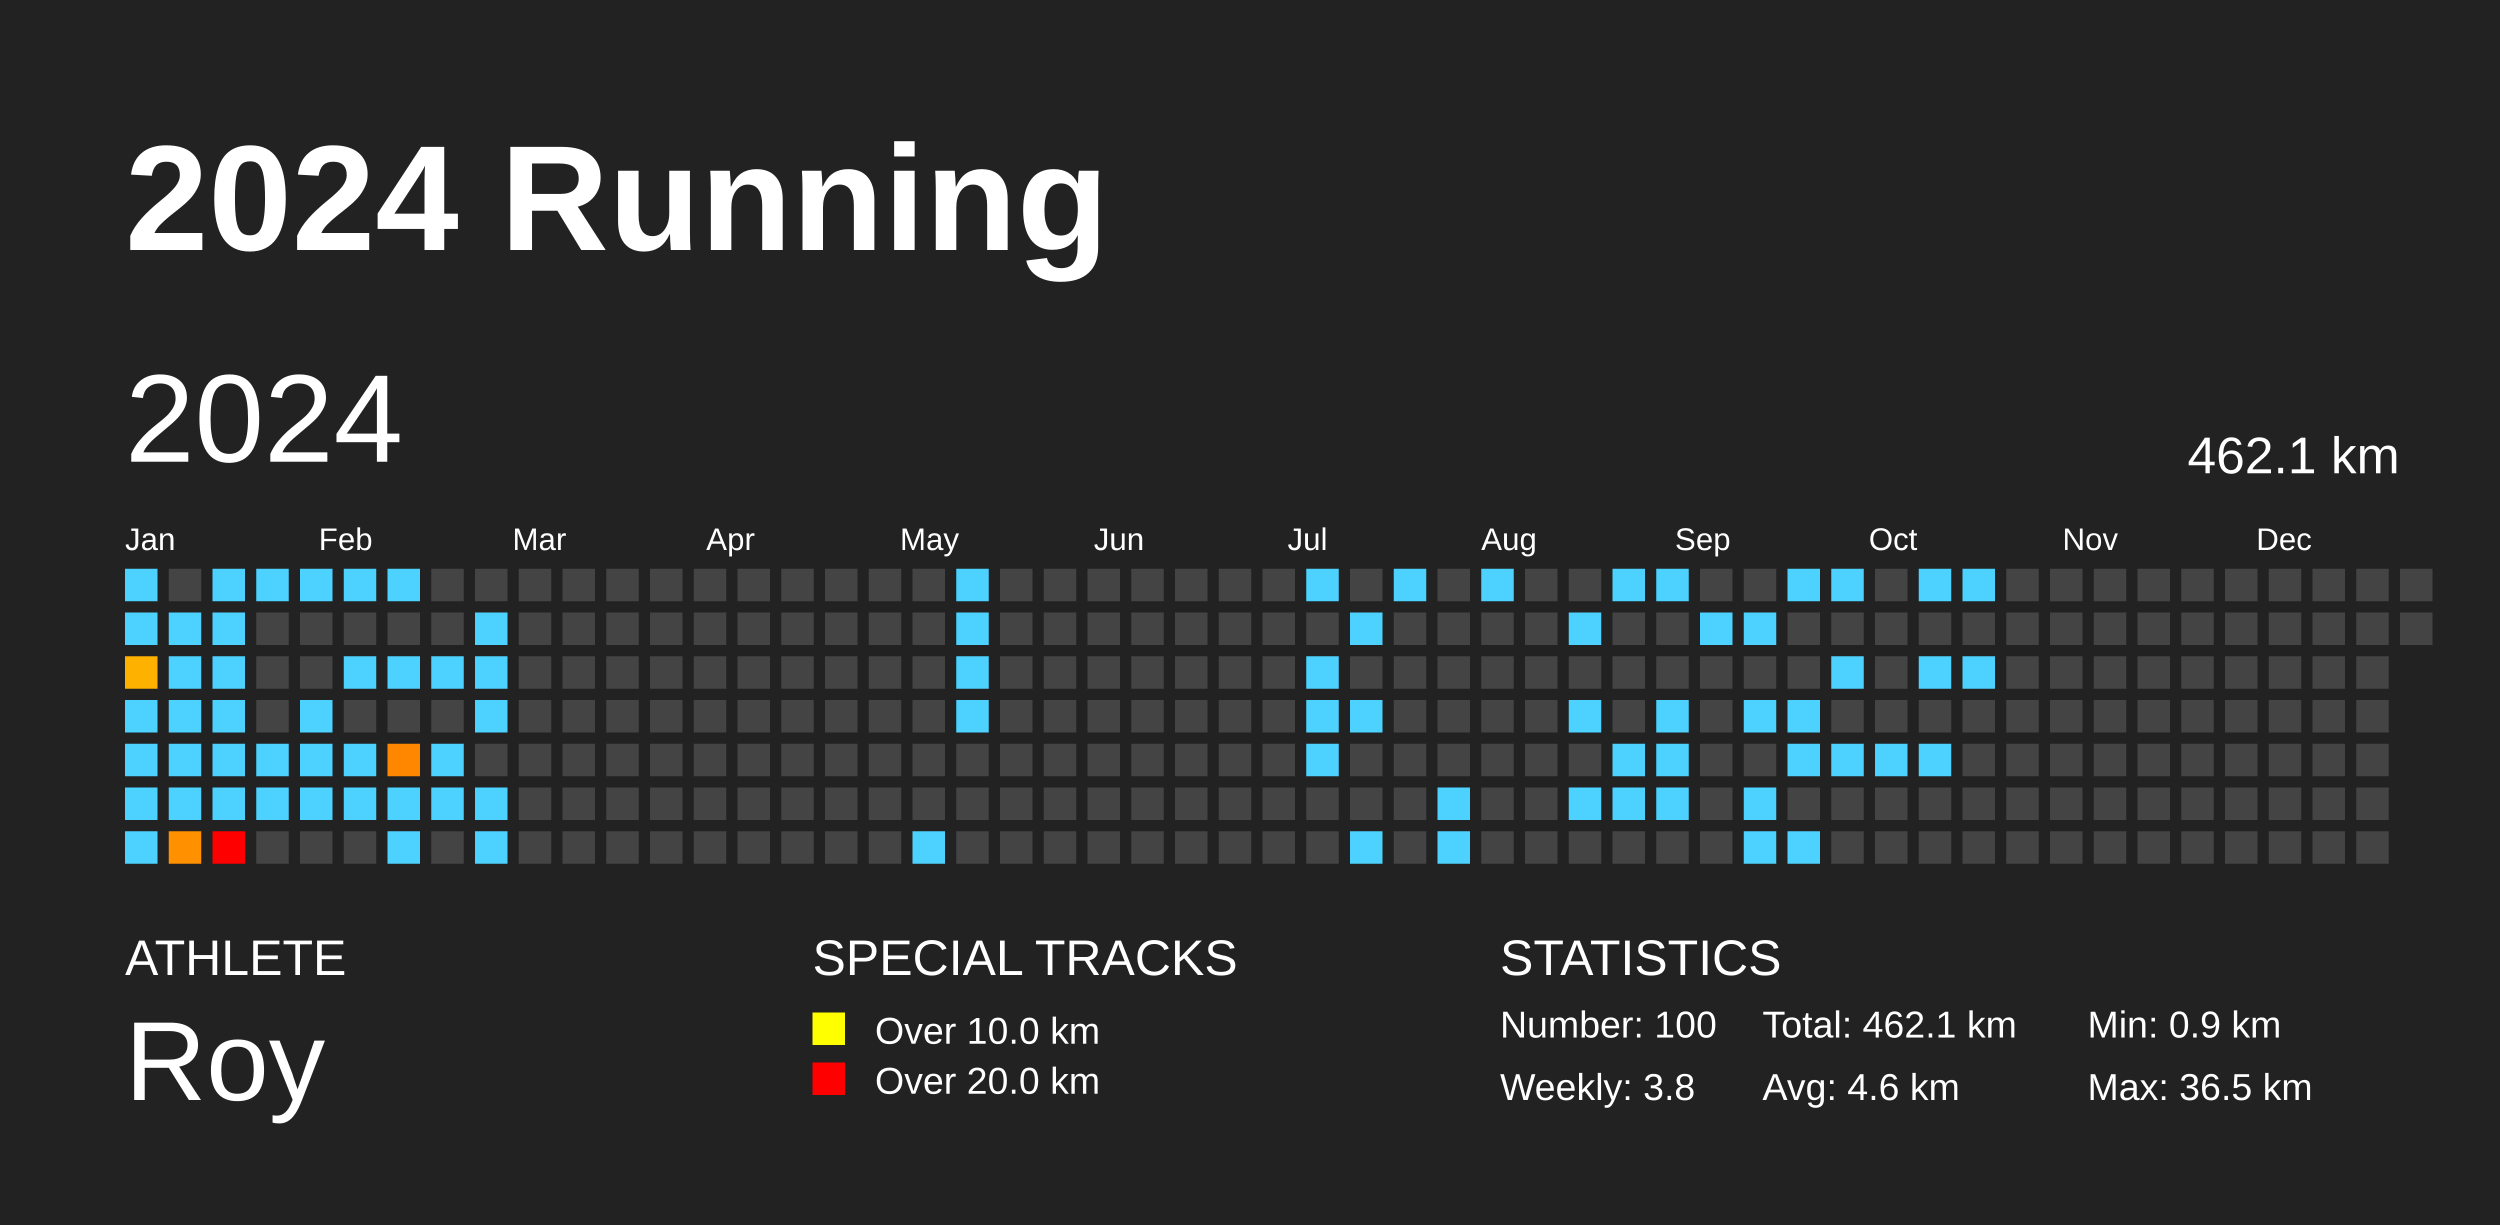
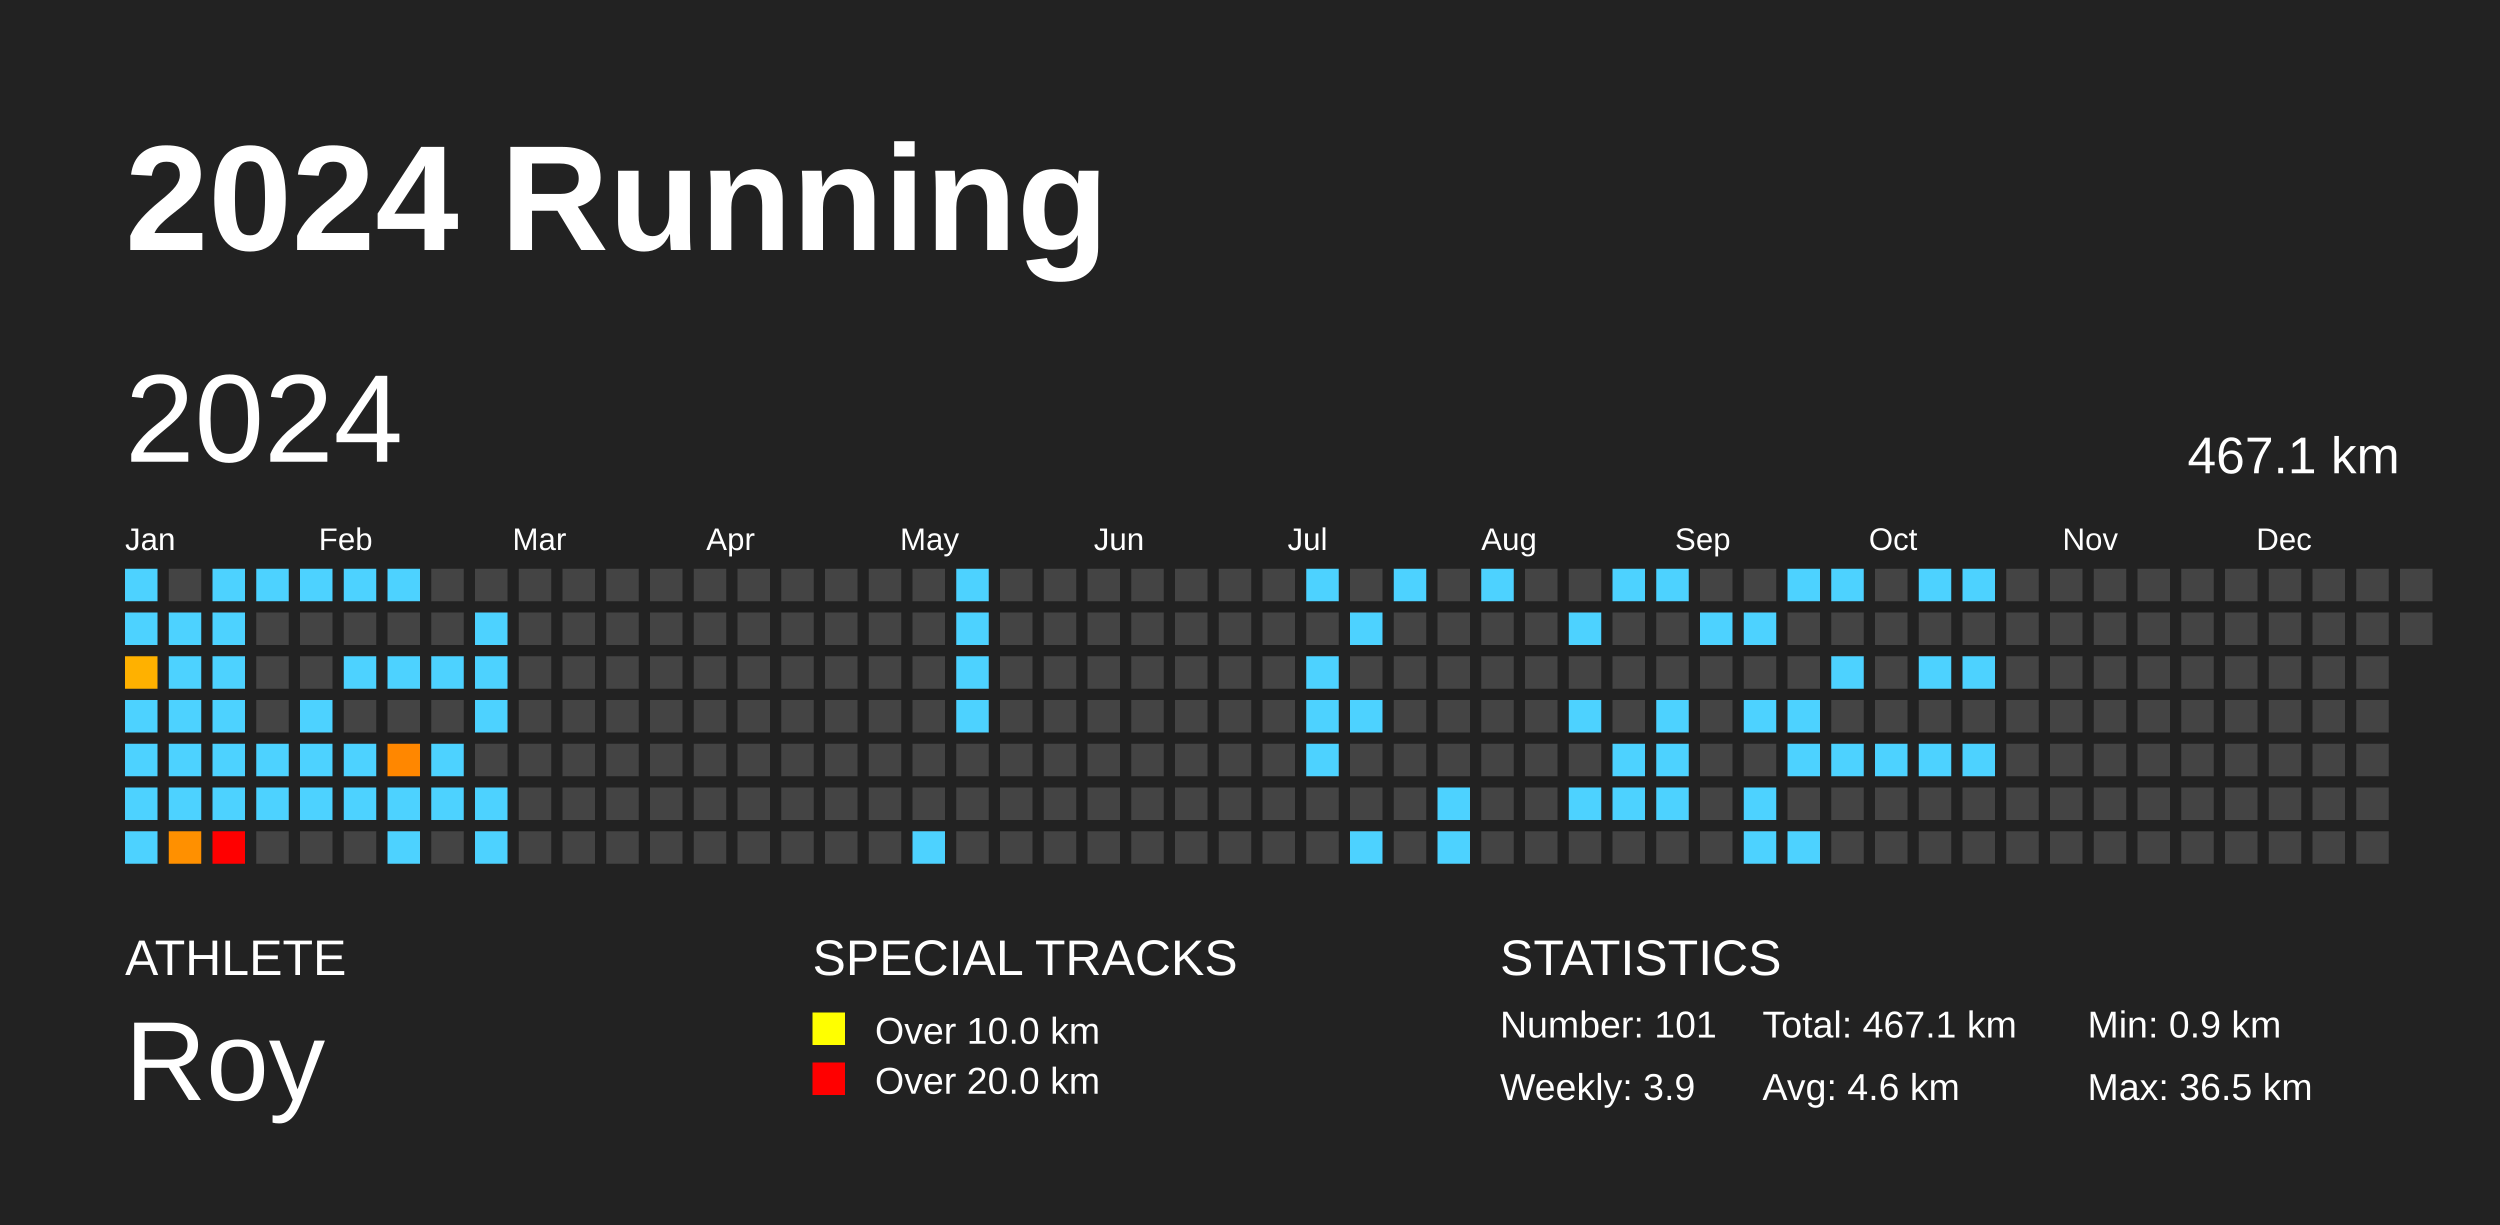
<svg xmlns="http://www.w3.org/2000/svg" baseProfile="full" height="98mm" version="1.1" viewBox="0,0,200,98" width="200mm">
  <defs />
  <rect fill="#222222" height="98" width="200" x="0" y="0" />
  <text fill="#FFFFFF" style="font-size:12px; font-family:Arial; font-weight:bold;" x="10" y="20">2024 Running</text>
  <text fill="#FFFFFF" style="font-size:4px; font-family:Arial" x="10" y="78">ATHLETE</text>
  <text fill="#FFFFFF" style="font-size:9px; font-family:Arial" x="10" y="88">Roy</text>
  <text fill="#FFFFFF" style="font-size:4px; font-family:Arial" x="65" y="78">SPECIAL TRACKS</text>
  <rect fill="yellow" height="2.6" width="2.6" x="65" y="81" />
  <text fill="#FFFFFF" style="font-size:3px; font-family:Arial" x="70" y="83.5">Over 10.0 km</text>
  <rect fill="red" height="2.6" width="2.6" x="65" y="85" />
  <text fill="#FFFFFF" style="font-size:3px; font-family:Arial" x="70" y="87.5">Over 20.0 km</text>
  <text fill="#FFFFFF" style="font-size:4px; font-family:Arial" x="120" y="78">STATISTICS</text>
-   <text fill="#FFFFFF" style="font-size:3px; font-family:Arial" x="120" y="83">Number: 100</text>
-   <text fill="#FFFFFF" style="font-size:3px; font-family:Arial" x="120" y="88">Weekly: 3.8</text>
-   <text fill="#FFFFFF" style="font-size:3px; font-family:Arial" x="141" y="83">Total: 462.1 km</text>
+   <text fill="#FFFFFF" style="font-size:3px; font-family:Arial" x="120" y="83">Number: 101</text>
+   <text fill="#FFFFFF" style="font-size:3px; font-family:Arial" x="120" y="88">Weekly: 3.9</text>
+   <text fill="#FFFFFF" style="font-size:3px; font-family:Arial" x="141" y="83">Total: 467.1 km</text>
  <text fill="#FFFFFF" style="font-size:3px; font-family:Arial" x="141" y="88">Avg: 4.6 km</text>
  <text fill="#FFFFFF" style="font-size:3px; font-family:Arial" x="167" y="83">Min: 0.9 km</text>
  <text fill="#FFFFFF" style="font-size:3px; font-family:Arial" x="167" y="88">Max: 36.5 km</text>
  <text dominant-baseline="hanging" fill="#FFFFFF" style="font-size:10.0px; font-family:Arial;" x="10" y="30">2024</text>
-   <text dominant-baseline="hanging" fill="#FFFFFF" style="font-size:4.125px; font-family:Arial;" x="175" y="35">462.1 km</text>
+   <text dominant-baseline="hanging" fill="#FFFFFF" style="font-size:4.125px; font-family:Arial;" x="175" y="35">467.1 km</text>
  <text fill="#FFFFFF" style="font-size:2.5px; font-family:Arial" x="10.0" y="44">Jan</text>
  <text fill="#FFFFFF" style="font-size:2.5px; font-family:Arial" x="25.5" y="44">Feb</text>
  <text fill="#FFFFFF" style="font-size:2.5px; font-family:Arial" x="41.0" y="44">Mar</text>
  <text fill="#FFFFFF" style="font-size:2.5px; font-family:Arial" x="56.5" y="44">Apr</text>
  <text fill="#FFFFFF" style="font-size:2.5px; font-family:Arial" x="72.0" y="44">May</text>
  <text fill="#FFFFFF" style="font-size:2.5px; font-family:Arial" x="87.5" y="44">Jun</text>
  <text fill="#FFFFFF" style="font-size:2.5px; font-family:Arial" x="103.0" y="44">Jul</text>
  <text fill="#FFFFFF" style="font-size:2.5px; font-family:Arial" x="118.5" y="44">Aug</text>
  <text fill="#FFFFFF" style="font-size:2.5px; font-family:Arial" x="134.0" y="44">Sep</text>
  <text fill="#FFFFFF" style="font-size:2.5px; font-family:Arial" x="149.5" y="44">Oct</text>
  <text fill="#FFFFFF" style="font-size:2.5px; font-family:Arial" x="165.0" y="44">Nov</text>
  <text fill="#FFFFFF" style="font-size:2.5px; font-family:Arial" x="180.5" y="44">Dec</text>
  <rect fill="#4dd2ff" height="2.6" width="2.6" x="10.0" y="45.5" />
  <rect fill="#4dd2ff" height="2.6" width="2.6" x="10.0" y="49.0" />
  <rect fill="#ffb100" height="2.6" width="2.6" x="10.0" y="52.5" />
  <rect fill="#4dd2ff" height="2.6" width="2.6" x="10.0" y="56.0" />
  <rect fill="#4dd2ff" height="2.6" width="2.6" x="10.0" y="59.5" />
  <rect fill="#4dd2ff" height="2.6" width="2.6" x="10.0" y="63.0" />
  <rect fill="#4dd2ff" height="2.6" width="2.6" x="10.0" y="66.5" />
  <rect fill="#444444" height="2.6" width="2.6" x="13.5" y="45.5" />
  <rect fill="#4dd2ff" height="2.6" width="2.6" x="13.5" y="49.0" />
  <rect fill="#4dd2ff" height="2.6" width="2.6" x="13.5" y="52.5" />
  <rect fill="#4dd2ff" height="2.6" width="2.6" x="13.5" y="56.0" />
  <rect fill="#4dd2ff" height="2.6" width="2.6" x="13.5" y="59.5" />
  <rect fill="#4dd2ff" height="2.6" width="2.6" x="13.5" y="63.0" />
  <rect fill="#ff9000" height="2.6" width="2.6" x="13.5" y="66.5" />
  <rect fill="#4dd2ff" height="2.6" width="2.6" x="17.0" y="45.5" />
  <rect fill="#4dd2ff" height="2.6" width="2.6" x="17.0" y="49.0" />
  <rect fill="#4dd2ff" height="2.6" width="2.6" x="17.0" y="52.5" />
  <rect fill="#4dd2ff" height="2.6" width="2.6" x="17.0" y="56.0" />
  <rect fill="#4dd2ff" height="2.6" width="2.6" x="17.0" y="59.5" />
  <rect fill="#4dd2ff" height="2.6" width="2.6" x="17.0" y="63.0" />
  <rect fill="red" height="2.6" width="2.6" x="17.0" y="66.5" />
  <rect fill="#4dd2ff" height="2.6" width="2.6" x="20.5" y="45.5" />
  <rect fill="#444444" height="2.6" width="2.6" x="20.5" y="49.0" />
  <rect fill="#444444" height="2.6" width="2.6" x="20.5" y="52.5" />
  <rect fill="#444444" height="2.6" width="2.6" x="20.5" y="56.0" />
  <rect fill="#4dd2ff" height="2.6" width="2.6" x="20.5" y="59.5" />
  <rect fill="#4dd2ff" height="2.6" width="2.6" x="20.5" y="63.0" />
  <rect fill="#444444" height="2.6" width="2.6" x="20.5" y="66.5" />
  <rect fill="#4dd2ff" height="2.6" width="2.6" x="24.0" y="45.5" />
  <rect fill="#444444" height="2.6" width="2.6" x="24.0" y="49.0" />
  <rect fill="#444444" height="2.6" width="2.6" x="24.0" y="52.5" />
  <rect fill="#4dd2ff" height="2.6" width="2.6" x="24.0" y="56.0" />
  <rect fill="#4dd2ff" height="2.6" width="2.6" x="24.0" y="59.5" />
  <rect fill="#4dd2ff" height="2.6" width="2.6" x="24.0" y="63.0" />
  <rect fill="#444444" height="2.6" width="2.6" x="24.0" y="66.5" />
  <rect fill="#4dd2ff" height="2.6" width="2.6" x="27.5" y="45.5" />
  <rect fill="#444444" height="2.6" width="2.6" x="27.5" y="49.0" />
  <rect fill="#4dd2ff" height="2.6" width="2.6" x="27.5" y="52.5" />
  <rect fill="#444444" height="2.6" width="2.6" x="27.5" y="56.0" />
  <rect fill="#4dd2ff" height="2.6" width="2.6" x="27.5" y="59.5" />
  <rect fill="#4dd2ff" height="2.6" width="2.6" x="27.5" y="63.0" />
  <rect fill="#444444" height="2.6" width="2.6" x="27.5" y="66.5" />
  <rect fill="#4dd2ff" height="2.6" width="2.6" x="31.0" y="45.5" />
  <rect fill="#444444" height="2.6" width="2.6" x="31.0" y="49.0" />
  <rect fill="#4dd2ff" height="2.6" width="2.6" x="31.0" y="52.5" />
  <rect fill="#444444" height="2.6" width="2.6" x="31.0" y="56.0" />
  <rect fill="#ff8700" height="2.6" width="2.6" x="31.0" y="59.5" />
  <rect fill="#4dd2ff" height="2.6" width="2.6" x="31.0" y="63.0" />
  <rect fill="#4dd2ff" height="2.6" width="2.6" x="31.0" y="66.5" />
  <rect fill="#444444" height="2.6" width="2.6" x="34.5" y="45.5" />
  <rect fill="#444444" height="2.6" width="2.6" x="34.5" y="49.0" />
  <rect fill="#4dd2ff" height="2.6" width="2.6" x="34.5" y="52.5" />
  <rect fill="#444444" height="2.6" width="2.6" x="34.5" y="56.0" />
  <rect fill="#4dd2ff" height="2.6" width="2.6" x="34.5" y="59.5" />
  <rect fill="#4dd2ff" height="2.6" width="2.6" x="34.5" y="63.0" />
  <rect fill="#444444" height="2.6" width="2.6" x="34.5" y="66.5" />
  <rect fill="#444444" height="2.6" width="2.6" x="38.0" y="45.5" />
  <rect fill="#4dd2ff" height="2.6" width="2.6" x="38.0" y="49.0" />
  <rect fill="#4dd2ff" height="2.6" width="2.6" x="38.0" y="52.5" />
  <rect fill="#4dd2ff" height="2.6" width="2.6" x="38.0" y="56.0" />
  <rect fill="#444444" height="2.6" width="2.6" x="38.0" y="59.5" />
  <rect fill="#4dd2ff" height="2.6" width="2.6" x="38.0" y="63.0" />
  <rect fill="#4dd2ff" height="2.6" width="2.6" x="38.0" y="66.5" />
  <rect fill="#444444" height="2.6" width="2.6" x="41.5" y="45.5" />
  <rect fill="#444444" height="2.6" width="2.6" x="41.5" y="49.0" />
  <rect fill="#444444" height="2.6" width="2.6" x="41.5" y="52.5" />
  <rect fill="#444444" height="2.6" width="2.6" x="41.5" y="56.0" />
  <rect fill="#444444" height="2.6" width="2.6" x="41.5" y="59.5" />
  <rect fill="#444444" height="2.6" width="2.6" x="41.5" y="63.0" />
  <rect fill="#444444" height="2.6" width="2.6" x="41.5" y="66.5" />
  <rect fill="#444444" height="2.6" width="2.6" x="45.0" y="45.5" />
  <rect fill="#444444" height="2.6" width="2.6" x="45.0" y="49.0" />
  <rect fill="#444444" height="2.6" width="2.6" x="45.0" y="52.5" />
  <rect fill="#444444" height="2.6" width="2.6" x="45.0" y="56.0" />
  <rect fill="#444444" height="2.6" width="2.6" x="45.0" y="59.5" />
  <rect fill="#444444" height="2.6" width="2.6" x="45.0" y="63.0" />
  <rect fill="#444444" height="2.6" width="2.6" x="45.0" y="66.5" />
  <rect fill="#444444" height="2.6" width="2.6" x="48.5" y="45.5" />
  <rect fill="#444444" height="2.6" width="2.6" x="48.5" y="49.0" />
  <rect fill="#444444" height="2.6" width="2.6" x="48.5" y="52.5" />
  <rect fill="#444444" height="2.6" width="2.6" x="48.5" y="56.0" />
  <rect fill="#444444" height="2.6" width="2.6" x="48.5" y="59.5" />
  <rect fill="#444444" height="2.6" width="2.6" x="48.5" y="63.0" />
  <rect fill="#444444" height="2.6" width="2.6" x="48.5" y="66.5" />
  <rect fill="#444444" height="2.6" width="2.6" x="52.0" y="45.5" />
  <rect fill="#444444" height="2.6" width="2.6" x="52.0" y="49.0" />
  <rect fill="#444444" height="2.6" width="2.6" x="52.0" y="52.5" />
  <rect fill="#444444" height="2.6" width="2.6" x="52.0" y="56.0" />
  <rect fill="#444444" height="2.6" width="2.6" x="52.0" y="59.5" />
  <rect fill="#444444" height="2.6" width="2.6" x="52.0" y="63.0" />
  <rect fill="#444444" height="2.6" width="2.6" x="52.0" y="66.5" />
  <rect fill="#444444" height="2.6" width="2.6" x="55.5" y="45.5" />
  <rect fill="#444444" height="2.6" width="2.6" x="55.5" y="49.0" />
  <rect fill="#444444" height="2.6" width="2.6" x="55.5" y="52.5" />
  <rect fill="#444444" height="2.6" width="2.6" x="55.5" y="56.0" />
  <rect fill="#444444" height="2.6" width="2.6" x="55.5" y="59.5" />
  <rect fill="#444444" height="2.6" width="2.6" x="55.5" y="63.0" />
  <rect fill="#444444" height="2.6" width="2.6" x="55.5" y="66.5" />
  <rect fill="#444444" height="2.6" width="2.6" x="59.0" y="45.5" />
  <rect fill="#444444" height="2.6" width="2.6" x="59.0" y="49.0" />
  <rect fill="#444444" height="2.6" width="2.6" x="59.0" y="52.5" />
  <rect fill="#444444" height="2.6" width="2.6" x="59.0" y="56.0" />
  <rect fill="#444444" height="2.6" width="2.6" x="59.0" y="59.5" />
  <rect fill="#444444" height="2.6" width="2.6" x="59.0" y="63.0" />
  <rect fill="#444444" height="2.6" width="2.6" x="59.0" y="66.5" />
  <rect fill="#444444" height="2.6" width="2.6" x="62.5" y="45.5" />
  <rect fill="#444444" height="2.6" width="2.6" x="62.5" y="49.0" />
  <rect fill="#444444" height="2.6" width="2.6" x="62.5" y="52.5" />
  <rect fill="#444444" height="2.6" width="2.6" x="62.5" y="56.0" />
  <rect fill="#444444" height="2.6" width="2.6" x="62.5" y="59.5" />
  <rect fill="#444444" height="2.6" width="2.6" x="62.5" y="63.0" />
  <rect fill="#444444" height="2.6" width="2.6" x="62.5" y="66.5" />
  <rect fill="#444444" height="2.6" width="2.6" x="66.0" y="45.5" />
  <rect fill="#444444" height="2.6" width="2.6" x="66.0" y="49.0" />
  <rect fill="#444444" height="2.6" width="2.6" x="66.0" y="52.5" />
  <rect fill="#444444" height="2.6" width="2.6" x="66.0" y="56.0" />
  <rect fill="#444444" height="2.6" width="2.6" x="66.0" y="59.5" />
  <rect fill="#444444" height="2.6" width="2.6" x="66.0" y="63.0" />
  <rect fill="#444444" height="2.6" width="2.6" x="66.0" y="66.5" />
  <rect fill="#444444" height="2.6" width="2.6" x="69.5" y="45.5" />
  <rect fill="#444444" height="2.6" width="2.6" x="69.5" y="49.0" />
  <rect fill="#444444" height="2.6" width="2.6" x="69.5" y="52.5" />
  <rect fill="#444444" height="2.6" width="2.6" x="69.5" y="56.0" />
  <rect fill="#444444" height="2.6" width="2.6" x="69.5" y="59.5" />
  <rect fill="#444444" height="2.6" width="2.6" x="69.5" y="63.0" />
  <rect fill="#444444" height="2.6" width="2.6" x="69.5" y="66.5" />
  <rect fill="#444444" height="2.6" width="2.6" x="73.0" y="45.5" />
  <rect fill="#444444" height="2.6" width="2.6" x="73.0" y="49.0" />
  <rect fill="#444444" height="2.6" width="2.6" x="73.0" y="52.5" />
  <rect fill="#444444" height="2.6" width="2.6" x="73.0" y="56.0" />
  <rect fill="#444444" height="2.6" width="2.6" x="73.0" y="59.5" />
  <rect fill="#444444" height="2.6" width="2.6" x="73.0" y="63.0" />
  <rect fill="#4dd2ff" height="2.6" width="2.6" x="73.0" y="66.5" />
  <rect fill="#4dd2ff" height="2.6" width="2.6" x="76.5" y="45.5" />
  <rect fill="#4dd2ff" height="2.6" width="2.6" x="76.5" y="49.0" />
  <rect fill="#4dd2ff" height="2.6" width="2.6" x="76.5" y="52.5" />
  <rect fill="#4dd2ff" height="2.6" width="2.6" x="76.5" y="56.0" />
  <rect fill="#444444" height="2.6" width="2.6" x="76.5" y="59.5" />
  <rect fill="#444444" height="2.6" width="2.6" x="76.5" y="63.0" />
  <rect fill="#444444" height="2.6" width="2.6" x="76.5" y="66.5" />
  <rect fill="#444444" height="2.6" width="2.6" x="80.0" y="45.5" />
  <rect fill="#444444" height="2.6" width="2.6" x="80.0" y="49.0" />
  <rect fill="#444444" height="2.6" width="2.6" x="80.0" y="52.5" />
  <rect fill="#444444" height="2.6" width="2.6" x="80.0" y="56.0" />
  <rect fill="#444444" height="2.6" width="2.6" x="80.0" y="59.5" />
  <rect fill="#444444" height="2.6" width="2.6" x="80.0" y="63.0" />
  <rect fill="#444444" height="2.6" width="2.6" x="80.0" y="66.5" />
  <rect fill="#444444" height="2.6" width="2.6" x="83.5" y="45.5" />
  <rect fill="#444444" height="2.6" width="2.6" x="83.5" y="49.0" />
  <rect fill="#444444" height="2.6" width="2.6" x="83.5" y="52.5" />
  <rect fill="#444444" height="2.6" width="2.6" x="83.5" y="56.0" />
  <rect fill="#444444" height="2.6" width="2.6" x="83.5" y="59.5" />
  <rect fill="#444444" height="2.6" width="2.6" x="83.5" y="63.0" />
  <rect fill="#444444" height="2.6" width="2.6" x="83.5" y="66.5" />
  <rect fill="#444444" height="2.6" width="2.6" x="87.0" y="45.5" />
  <rect fill="#444444" height="2.6" width="2.6" x="87.0" y="49.0" />
  <rect fill="#444444" height="2.6" width="2.6" x="87.0" y="52.5" />
  <rect fill="#444444" height="2.6" width="2.6" x="87.0" y="56.0" />
  <rect fill="#444444" height="2.6" width="2.6" x="87.0" y="59.5" />
  <rect fill="#444444" height="2.6" width="2.6" x="87.0" y="63.0" />
  <rect fill="#444444" height="2.6" width="2.6" x="87.0" y="66.5" />
  <rect fill="#444444" height="2.6" width="2.6" x="90.5" y="45.5" />
  <rect fill="#444444" height="2.6" width="2.6" x="90.5" y="49.0" />
  <rect fill="#444444" height="2.6" width="2.6" x="90.5" y="52.5" />
  <rect fill="#444444" height="2.6" width="2.6" x="90.5" y="56.0" />
  <rect fill="#444444" height="2.6" width="2.6" x="90.5" y="59.5" />
  <rect fill="#444444" height="2.6" width="2.6" x="90.5" y="63.0" />
  <rect fill="#444444" height="2.6" width="2.6" x="90.5" y="66.5" />
  <rect fill="#444444" height="2.6" width="2.6" x="94.0" y="45.5" />
  <rect fill="#444444" height="2.6" width="2.6" x="94.0" y="49.0" />
  <rect fill="#444444" height="2.6" width="2.6" x="94.0" y="52.5" />
  <rect fill="#444444" height="2.6" width="2.6" x="94.0" y="56.0" />
  <rect fill="#444444" height="2.6" width="2.6" x="94.0" y="59.5" />
  <rect fill="#444444" height="2.6" width="2.6" x="94.0" y="63.0" />
  <rect fill="#444444" height="2.6" width="2.6" x="94.0" y="66.5" />
  <rect fill="#444444" height="2.6" width="2.6" x="97.5" y="45.5" />
  <rect fill="#444444" height="2.6" width="2.6" x="97.5" y="49.0" />
  <rect fill="#444444" height="2.6" width="2.6" x="97.5" y="52.5" />
  <rect fill="#444444" height="2.6" width="2.6" x="97.5" y="56.0" />
  <rect fill="#444444" height="2.6" width="2.6" x="97.5" y="59.5" />
  <rect fill="#444444" height="2.6" width="2.6" x="97.5" y="63.0" />
  <rect fill="#444444" height="2.6" width="2.6" x="97.5" y="66.5" />
  <rect fill="#444444" height="2.6" width="2.6" x="101.0" y="45.5" />
  <rect fill="#444444" height="2.6" width="2.6" x="101.0" y="49.0" />
  <rect fill="#444444" height="2.6" width="2.6" x="101.0" y="52.5" />
  <rect fill="#444444" height="2.6" width="2.6" x="101.0" y="56.0" />
  <rect fill="#444444" height="2.6" width="2.6" x="101.0" y="59.5" />
  <rect fill="#444444" height="2.6" width="2.6" x="101.0" y="63.0" />
  <rect fill="#444444" height="2.6" width="2.6" x="101.0" y="66.5" />
  <rect fill="#4dd2ff" height="2.6" width="2.6" x="104.5" y="45.5" />
  <rect fill="#444444" height="2.6" width="2.6" x="104.5" y="49.0" />
  <rect fill="#4dd2ff" height="2.6" width="2.6" x="104.5" y="52.5" />
  <rect fill="#4dd2ff" height="2.6" width="2.6" x="104.5" y="56.0" />
  <rect fill="#4dd2ff" height="2.6" width="2.6" x="104.5" y="59.5" />
  <rect fill="#444444" height="2.6" width="2.6" x="104.5" y="63.0" />
  <rect fill="#444444" height="2.6" width="2.6" x="104.5" y="66.5" />
  <rect fill="#444444" height="2.6" width="2.6" x="108.0" y="45.5" />
  <rect fill="#4dd2ff" height="2.6" width="2.6" x="108.0" y="49.0" />
  <rect fill="#444444" height="2.6" width="2.6" x="108.0" y="52.5" />
  <rect fill="#4dd2ff" height="2.6" width="2.6" x="108.0" y="56.0" />
  <rect fill="#444444" height="2.6" width="2.6" x="108.0" y="59.5" />
  <rect fill="#444444" height="2.6" width="2.6" x="108.0" y="63.0" />
  <rect fill="#4dd2ff" height="2.6" width="2.6" x="108.0" y="66.5" />
  <rect fill="#4dd2ff" height="2.6" width="2.6" x="111.5" y="45.5" />
  <rect fill="#444444" height="2.6" width="2.6" x="111.5" y="49.0" />
  <rect fill="#444444" height="2.6" width="2.6" x="111.5" y="52.5" />
  <rect fill="#444444" height="2.6" width="2.6" x="111.5" y="56.0" />
  <rect fill="#444444" height="2.6" width="2.6" x="111.5" y="59.5" />
  <rect fill="#444444" height="2.6" width="2.6" x="111.5" y="63.0" />
  <rect fill="#444444" height="2.6" width="2.6" x="111.5" y="66.5" />
  <rect fill="#444444" height="2.6" width="2.6" x="115.0" y="45.5" />
  <rect fill="#444444" height="2.6" width="2.6" x="115.0" y="49.0" />
  <rect fill="#444444" height="2.6" width="2.6" x="115.0" y="52.5" />
  <rect fill="#444444" height="2.6" width="2.6" x="115.0" y="56.0" />
  <rect fill="#444444" height="2.6" width="2.6" x="115.0" y="59.5" />
  <rect fill="#4dd2ff" height="2.6" width="2.6" x="115.0" y="63.0" />
  <rect fill="#4dd2ff" height="2.6" width="2.6" x="115.0" y="66.5" />
  <rect fill="#4dd2ff" height="2.6" width="2.6" x="118.5" y="45.5" />
  <rect fill="#444444" height="2.6" width="2.6" x="118.5" y="49.0" />
  <rect fill="#444444" height="2.6" width="2.6" x="118.5" y="52.5" />
  <rect fill="#444444" height="2.6" width="2.6" x="118.5" y="56.0" />
  <rect fill="#444444" height="2.6" width="2.6" x="118.5" y="59.5" />
  <rect fill="#444444" height="2.6" width="2.6" x="118.5" y="63.0" />
  <rect fill="#444444" height="2.6" width="2.6" x="118.5" y="66.5" />
  <rect fill="#444444" height="2.6" width="2.6" x="122.0" y="45.5" />
  <rect fill="#444444" height="2.6" width="2.6" x="122.0" y="49.0" />
  <rect fill="#444444" height="2.6" width="2.6" x="122.0" y="52.5" />
  <rect fill="#444444" height="2.6" width="2.6" x="122.0" y="56.0" />
  <rect fill="#444444" height="2.6" width="2.6" x="122.0" y="59.5" />
  <rect fill="#444444" height="2.6" width="2.6" x="122.0" y="63.0" />
  <rect fill="#444444" height="2.6" width="2.6" x="122.0" y="66.5" />
  <rect fill="#444444" height="2.6" width="2.6" x="125.5" y="45.5" />
  <rect fill="#4dd2ff" height="2.6" width="2.6" x="125.5" y="49.0" />
  <rect fill="#444444" height="2.6" width="2.6" x="125.5" y="52.5" />
  <rect fill="#4dd2ff" height="2.6" width="2.6" x="125.5" y="56.0" />
  <rect fill="#444444" height="2.6" width="2.6" x="125.5" y="59.5" />
  <rect fill="#4dd2ff" height="2.6" width="2.6" x="125.5" y="63.0" />
  <rect fill="#444444" height="2.6" width="2.6" x="125.5" y="66.5" />
  <rect fill="#4dd2ff" height="2.6" width="2.6" x="129.0" y="45.5" />
  <rect fill="#444444" height="2.6" width="2.6" x="129.0" y="49.0" />
  <rect fill="#444444" height="2.6" width="2.6" x="129.0" y="52.5" />
  <rect fill="#444444" height="2.6" width="2.6" x="129.0" y="56.0" />
  <rect fill="#4dd2ff" height="2.6" width="2.6" x="129.0" y="59.5" />
  <rect fill="#4dd2ff" height="2.6" width="2.6" x="129.0" y="63.0" />
  <rect fill="#444444" height="2.6" width="2.6" x="129.0" y="66.5" />
  <rect fill="#4dd2ff" height="2.6" width="2.6" x="132.5" y="45.5" />
  <rect fill="#444444" height="2.6" width="2.6" x="132.5" y="49.0" />
  <rect fill="#444444" height="2.6" width="2.6" x="132.5" y="52.5" />
  <rect fill="#4dd2ff" height="2.6" width="2.6" x="132.5" y="56.0" />
  <rect fill="#4dd2ff" height="2.6" width="2.6" x="132.5" y="59.5" />
  <rect fill="#4dd2ff" height="2.6" width="2.6" x="132.5" y="63.0" />
  <rect fill="#444444" height="2.6" width="2.6" x="132.5" y="66.5" />
  <rect fill="#444444" height="2.6" width="2.6" x="136.0" y="45.5" />
  <rect fill="#4dd2ff" height="2.6" width="2.6" x="136.0" y="49.0" />
  <rect fill="#444444" height="2.6" width="2.6" x="136.0" y="52.5" />
  <rect fill="#444444" height="2.6" width="2.6" x="136.0" y="56.0" />
  <rect fill="#444444" height="2.6" width="2.6" x="136.0" y="59.5" />
  <rect fill="#444444" height="2.6" width="2.6" x="136.0" y="63.0" />
  <rect fill="#444444" height="2.6" width="2.6" x="136.0" y="66.5" />
  <rect fill="#444444" height="2.6" width="2.6" x="139.5" y="45.5" />
  <rect fill="#4dd2ff" height="2.6" width="2.6" x="139.5" y="49.0" />
  <rect fill="#444444" height="2.6" width="2.6" x="139.5" y="52.5" />
  <rect fill="#4dd2ff" height="2.6" width="2.6" x="139.5" y="56.0" />
  <rect fill="#444444" height="2.6" width="2.6" x="139.5" y="59.5" />
  <rect fill="#4dd2ff" height="2.6" width="2.6" x="139.5" y="63.0" />
  <rect fill="#4dd2ff" height="2.6" width="2.6" x="139.5" y="66.5" />
  <rect fill="#4dd2ff" height="2.6" width="2.6" x="143.0" y="45.5" />
  <rect fill="#444444" height="2.6" width="2.6" x="143.0" y="49.0" />
  <rect fill="#444444" height="2.6" width="2.6" x="143.0" y="52.5" />
  <rect fill="#4dd2ff" height="2.6" width="2.6" x="143.0" y="56.0" />
  <rect fill="#4dd2ff" height="2.6" width="2.6" x="143.0" y="59.5" />
  <rect fill="#444444" height="2.6" width="2.6" x="143.0" y="63.0" />
  <rect fill="#4dd2ff" height="2.6" width="2.6" x="143.0" y="66.5" />
  <rect fill="#4dd2ff" height="2.6" width="2.6" x="146.5" y="45.5" />
  <rect fill="#444444" height="2.6" width="2.6" x="146.5" y="49.0" />
  <rect fill="#4dd2ff" height="2.6" width="2.6" x="146.5" y="52.5" />
  <rect fill="#444444" height="2.6" width="2.6" x="146.5" y="56.0" />
  <rect fill="#4dd2ff" height="2.6" width="2.6" x="146.5" y="59.5" />
  <rect fill="#444444" height="2.6" width="2.6" x="146.5" y="63.0" />
  <rect fill="#444444" height="2.6" width="2.6" x="146.5" y="66.5" />
  <rect fill="#444444" height="2.6" width="2.6" x="150.0" y="45.5" />
  <rect fill="#444444" height="2.6" width="2.6" x="150.0" y="49.0" />
  <rect fill="#444444" height="2.6" width="2.6" x="150.0" y="52.5" />
  <rect fill="#444444" height="2.6" width="2.6" x="150.0" y="56.0" />
  <rect fill="#4dd2ff" height="2.6" width="2.6" x="150.0" y="59.5" />
  <rect fill="#444444" height="2.6" width="2.6" x="150.0" y="63.0" />
  <rect fill="#444444" height="2.6" width="2.6" x="150.0" y="66.5" />
  <rect fill="#4dd2ff" height="2.6" width="2.6" x="153.5" y="45.5" />
  <rect fill="#444444" height="2.6" width="2.6" x="153.5" y="49.0" />
  <rect fill="#4dd2ff" height="2.6" width="2.6" x="153.5" y="52.5" />
  <rect fill="#444444" height="2.6" width="2.6" x="153.5" y="56.0" />
  <rect fill="#4dd2ff" height="2.6" width="2.6" x="153.5" y="59.5" />
  <rect fill="#444444" height="2.6" width="2.6" x="153.5" y="63.0" />
  <rect fill="#444444" height="2.6" width="2.6" x="153.5" y="66.5" />
  <rect fill="#4dd2ff" height="2.6" width="2.6" x="157.0" y="45.5" />
  <rect fill="#444444" height="2.6" width="2.6" x="157.0" y="49.0" />
  <rect fill="#4dd2ff" height="2.6" width="2.6" x="157.0" y="52.5" />
  <rect fill="#444444" height="2.6" width="2.6" x="157.0" y="56.0" />
-   <rect fill="#444444" height="2.6" width="2.6" x="157.0" y="59.5" />
+   <rect fill="#4dd2ff" height="2.6" width="2.6" x="157.0" y="59.5" />
  <rect fill="#444444" height="2.6" width="2.6" x="157.0" y="63.0" />
  <rect fill="#444444" height="2.6" width="2.6" x="157.0" y="66.5" />
  <rect fill="#444444" height="2.6" width="2.6" x="160.5" y="45.5" />
  <rect fill="#444444" height="2.6" width="2.6" x="160.5" y="49.0" />
  <rect fill="#444444" height="2.6" width="2.6" x="160.5" y="52.5" />
  <rect fill="#444444" height="2.6" width="2.6" x="160.5" y="56.0" />
  <rect fill="#444444" height="2.6" width="2.6" x="160.5" y="59.5" />
  <rect fill="#444444" height="2.6" width="2.6" x="160.5" y="63.0" />
  <rect fill="#444444" height="2.6" width="2.6" x="160.5" y="66.5" />
  <rect fill="#444444" height="2.6" width="2.6" x="164.0" y="45.5" />
  <rect fill="#444444" height="2.6" width="2.6" x="164.0" y="49.0" />
  <rect fill="#444444" height="2.6" width="2.6" x="164.0" y="52.5" />
  <rect fill="#444444" height="2.6" width="2.6" x="164.0" y="56.0" />
  <rect fill="#444444" height="2.6" width="2.6" x="164.0" y="59.5" />
  <rect fill="#444444" height="2.6" width="2.6" x="164.0" y="63.0" />
  <rect fill="#444444" height="2.6" width="2.6" x="164.0" y="66.5" />
  <rect fill="#444444" height="2.6" width="2.6" x="167.5" y="45.5" />
  <rect fill="#444444" height="2.6" width="2.6" x="167.5" y="49.0" />
  <rect fill="#444444" height="2.6" width="2.6" x="167.5" y="52.5" />
  <rect fill="#444444" height="2.6" width="2.6" x="167.5" y="56.0" />
  <rect fill="#444444" height="2.6" width="2.6" x="167.5" y="59.5" />
  <rect fill="#444444" height="2.6" width="2.6" x="167.5" y="63.0" />
  <rect fill="#444444" height="2.6" width="2.6" x="167.5" y="66.5" />
  <rect fill="#444444" height="2.6" width="2.6" x="171.0" y="45.5" />
  <rect fill="#444444" height="2.6" width="2.6" x="171.0" y="49.0" />
  <rect fill="#444444" height="2.6" width="2.6" x="171.0" y="52.5" />
  <rect fill="#444444" height="2.6" width="2.6" x="171.0" y="56.0" />
  <rect fill="#444444" height="2.6" width="2.6" x="171.0" y="59.5" />
  <rect fill="#444444" height="2.6" width="2.6" x="171.0" y="63.0" />
  <rect fill="#444444" height="2.6" width="2.6" x="171.0" y="66.5" />
  <rect fill="#444444" height="2.6" width="2.6" x="174.5" y="45.5" />
  <rect fill="#444444" height="2.6" width="2.6" x="174.5" y="49.0" />
  <rect fill="#444444" height="2.6" width="2.6" x="174.5" y="52.5" />
  <rect fill="#444444" height="2.6" width="2.6" x="174.5" y="56.0" />
  <rect fill="#444444" height="2.6" width="2.6" x="174.5" y="59.5" />
  <rect fill="#444444" height="2.6" width="2.6" x="174.5" y="63.0" />
  <rect fill="#444444" height="2.6" width="2.6" x="174.5" y="66.5" />
  <rect fill="#444444" height="2.6" width="2.6" x="178.0" y="45.5" />
  <rect fill="#444444" height="2.6" width="2.6" x="178.0" y="49.0" />
  <rect fill="#444444" height="2.6" width="2.6" x="178.0" y="52.5" />
  <rect fill="#444444" height="2.6" width="2.6" x="178.0" y="56.0" />
  <rect fill="#444444" height="2.6" width="2.6" x="178.0" y="59.5" />
  <rect fill="#444444" height="2.6" width="2.6" x="178.0" y="63.0" />
  <rect fill="#444444" height="2.6" width="2.6" x="178.0" y="66.5" />
  <rect fill="#444444" height="2.6" width="2.6" x="181.5" y="45.5" />
  <rect fill="#444444" height="2.6" width="2.6" x="181.5" y="49.0" />
  <rect fill="#444444" height="2.6" width="2.6" x="181.5" y="52.5" />
  <rect fill="#444444" height="2.6" width="2.6" x="181.5" y="56.0" />
  <rect fill="#444444" height="2.6" width="2.6" x="181.5" y="59.5" />
  <rect fill="#444444" height="2.6" width="2.6" x="181.5" y="63.0" />
  <rect fill="#444444" height="2.6" width="2.6" x="181.5" y="66.5" />
  <rect fill="#444444" height="2.6" width="2.6" x="185.0" y="45.5" />
  <rect fill="#444444" height="2.6" width="2.6" x="185.0" y="49.0" />
  <rect fill="#444444" height="2.6" width="2.6" x="185.0" y="52.5" />
  <rect fill="#444444" height="2.6" width="2.6" x="185.0" y="56.0" />
  <rect fill="#444444" height="2.6" width="2.6" x="185.0" y="59.5" />
  <rect fill="#444444" height="2.6" width="2.6" x="185.0" y="63.0" />
  <rect fill="#444444" height="2.6" width="2.6" x="185.0" y="66.5" />
  <rect fill="#444444" height="2.6" width="2.6" x="188.5" y="45.5" />
  <rect fill="#444444" height="2.6" width="2.6" x="188.5" y="49.0" />
  <rect fill="#444444" height="2.6" width="2.6" x="188.5" y="52.5" />
  <rect fill="#444444" height="2.6" width="2.6" x="188.5" y="56.0" />
  <rect fill="#444444" height="2.6" width="2.6" x="188.5" y="59.5" />
  <rect fill="#444444" height="2.6" width="2.6" x="188.5" y="63.0" />
  <rect fill="#444444" height="2.6" width="2.6" x="188.5" y="66.5" />
  <rect fill="#444444" height="2.6" width="2.6" x="192.0" y="45.5" />
  <rect fill="#444444" height="2.6" width="2.6" x="192.0" y="49.0" />
</svg>
